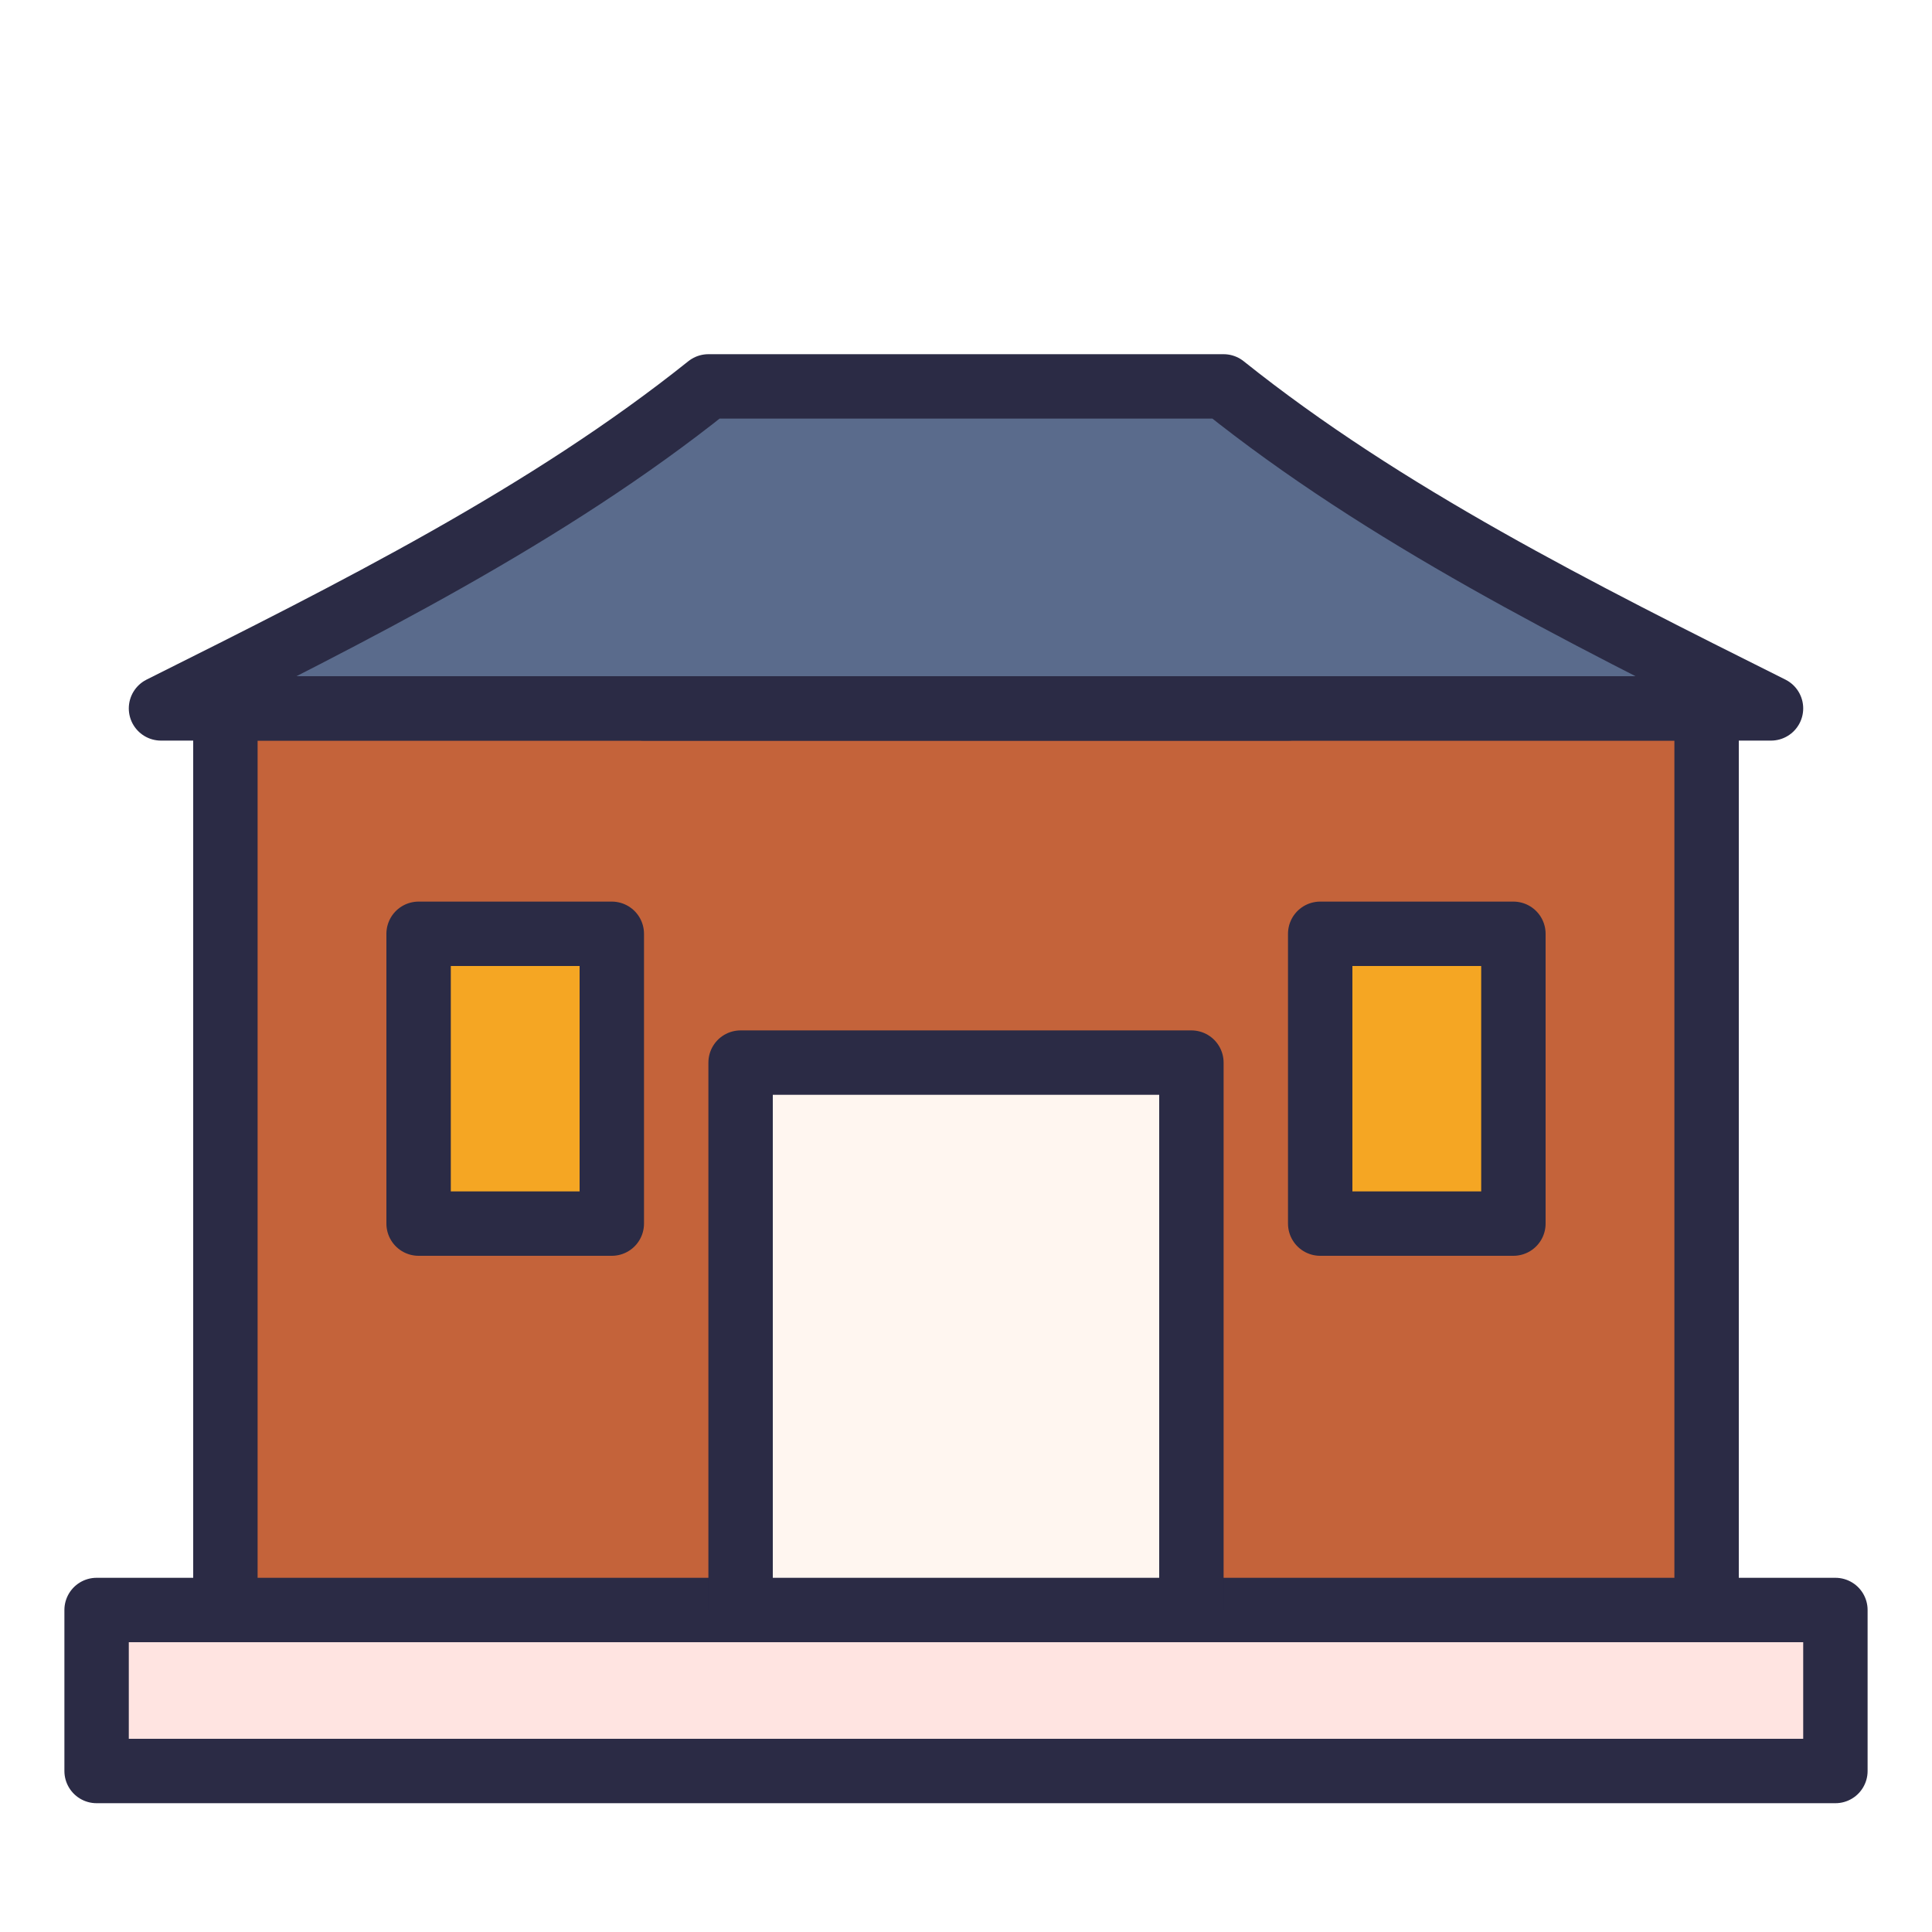
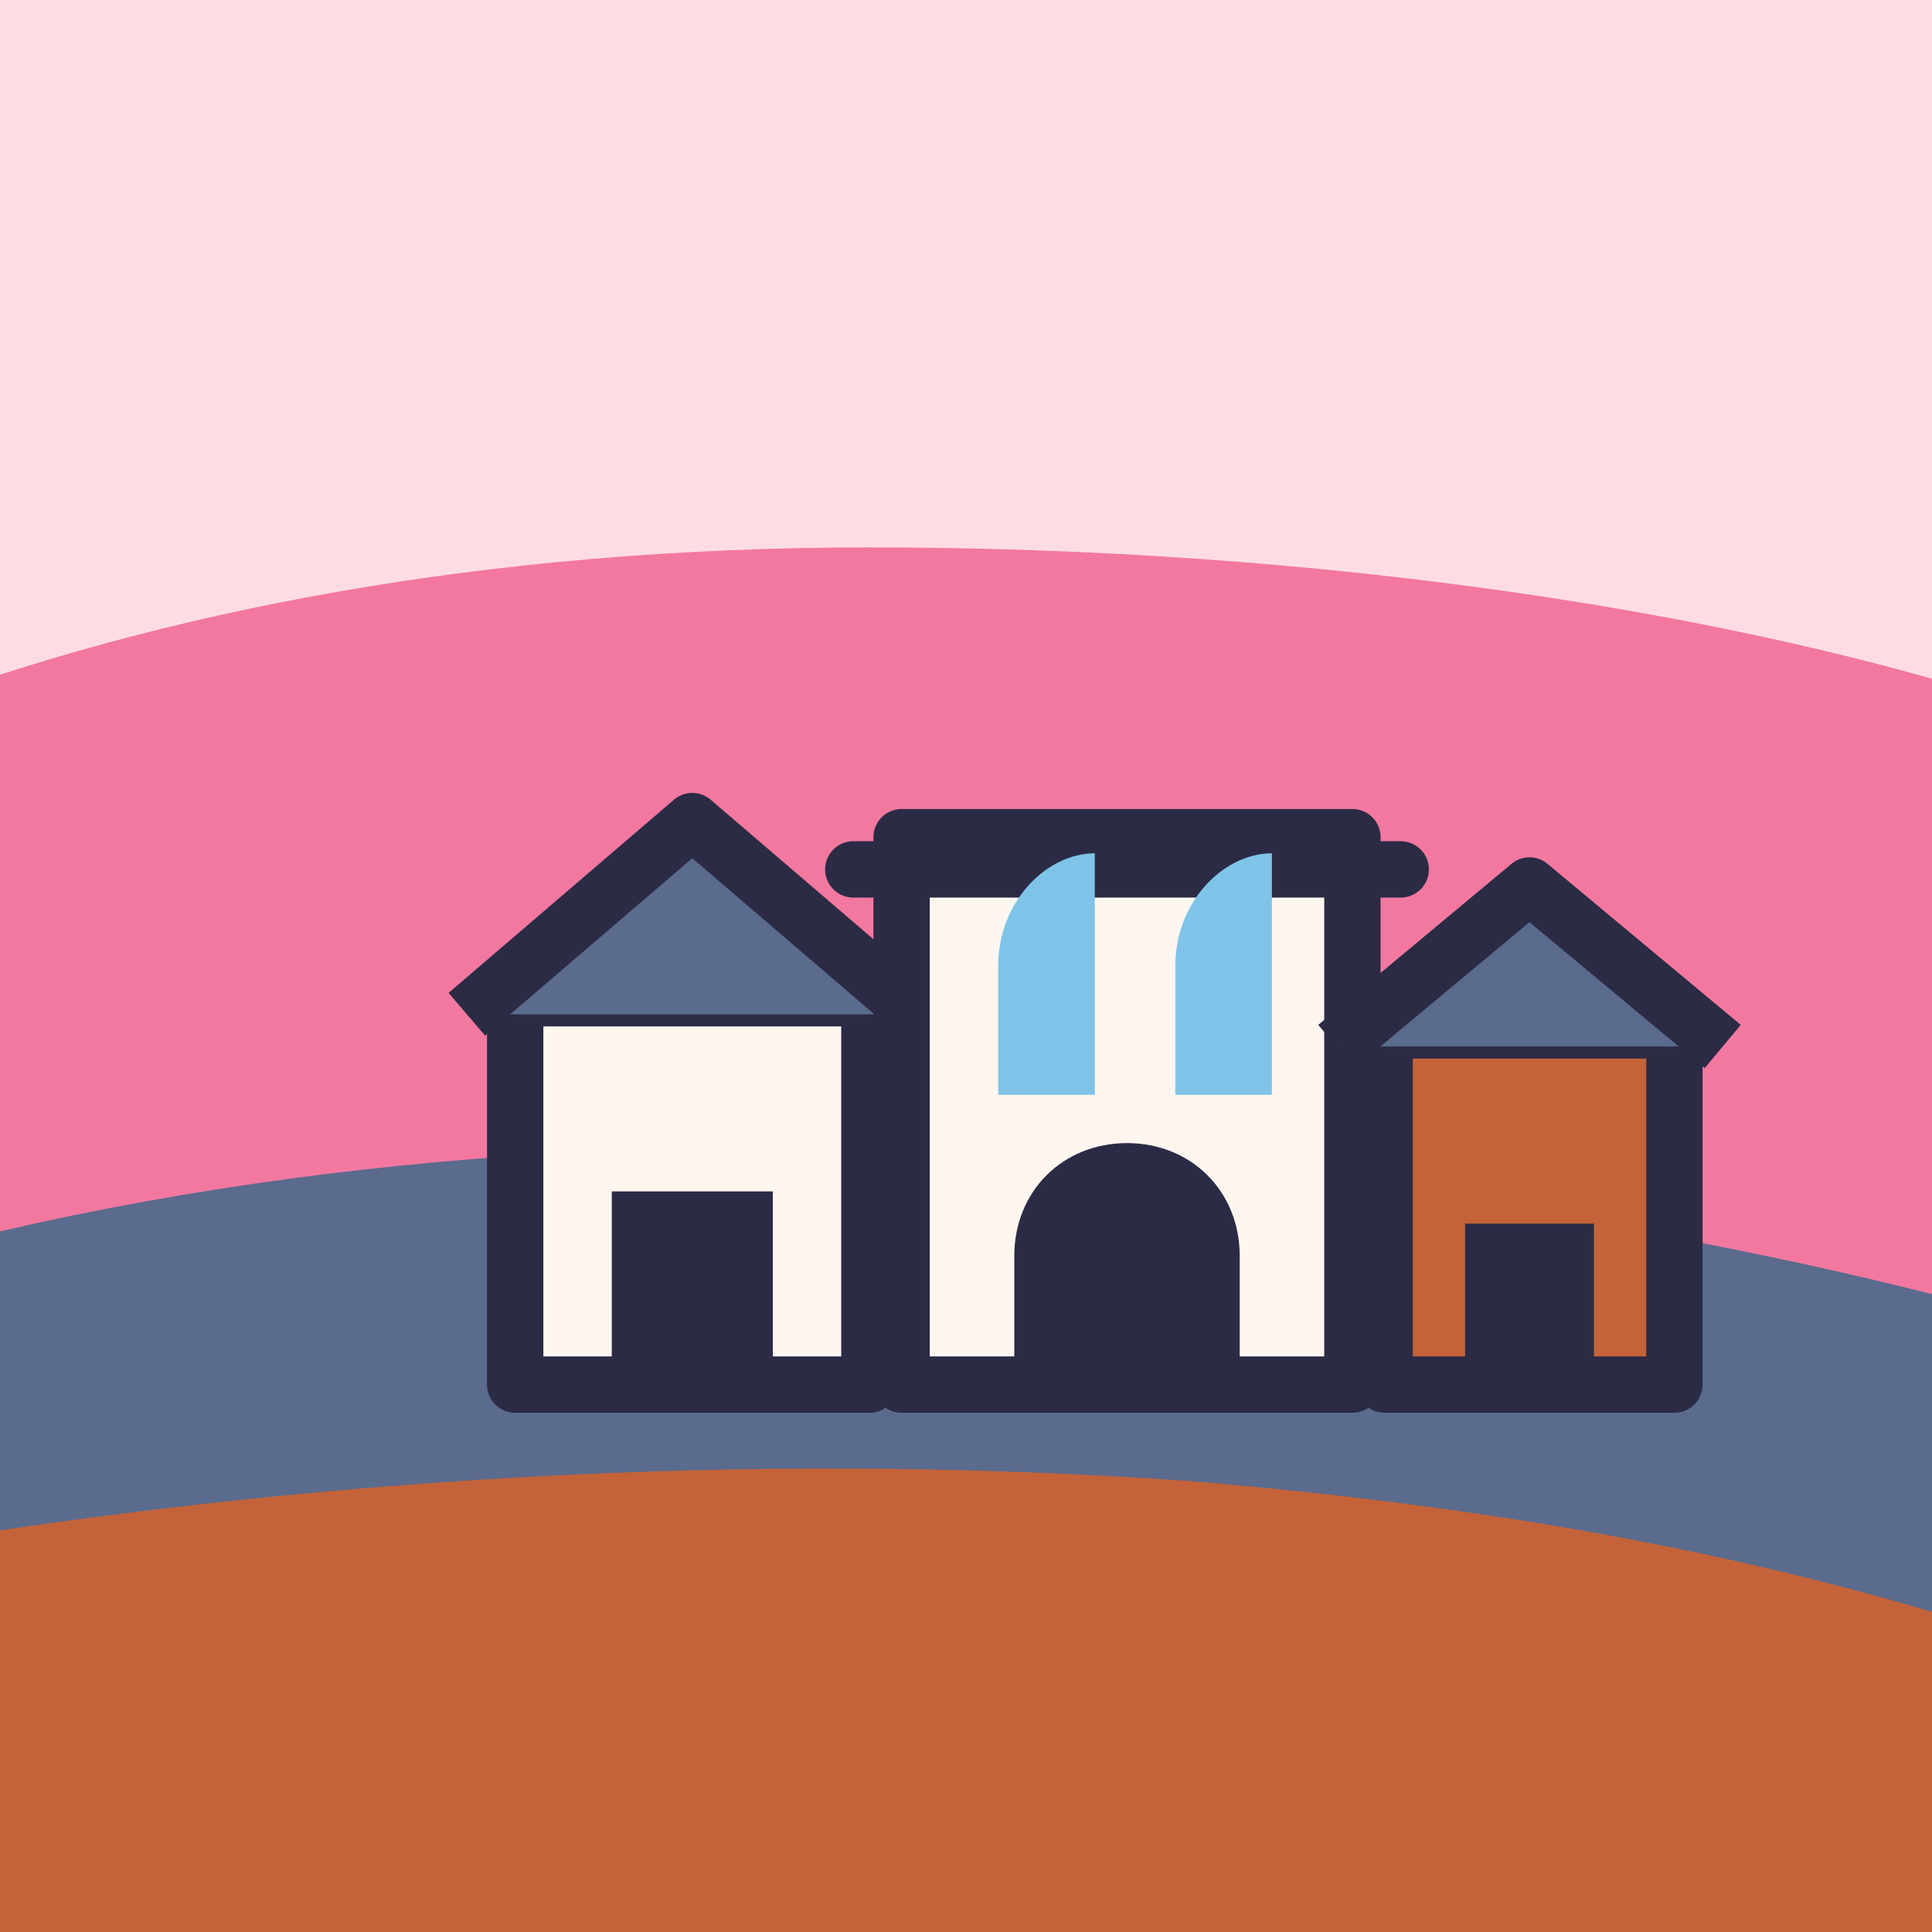
<svg xmlns="http://www.w3.org/2000/svg" viewBox="0 0 120 120" width="120" height="120" role="img" aria-label="군산 근대역사문화거리" data-landmark="gunsan-modern-history-street">
-   <g fill="none" stroke="#2B2B45" stroke-width="4" stroke-linecap="round" stroke-linejoin="round">
-     <path d="M6 100H114V110H6Z" fill="#FFE4E1" />
-     <path d="M14 44H106V100H14Z" fill="#C4633A" />
-     <path d="M46 100V66H74V100Z" fill="#FFF6F0" />
-     <path d="M26 58H38V76H26ZM82 58H94V76H82Z" fill="#F5A623" />
-     <path d="M40 44H80V28H40Z" fill="#9E3358" />
-     <path d="M10 44C22 38 34 32 44 24H76C86 32 98 38 110 44Z" fill="#5A6B8C" />
-   </g>
+   <rect x="-6" y="-6" width="132" height="132" fill="#FFDCE4" />
+   <path d="M-6 126V44C10 38 30 34 54 34C82 34 108 38 126 44V126Z" fill="#F2789F" />
+   <path d="M-6 78C16 72 42 70 66 72C92 74 112 78 126 82V126H-6Z" fill="#5A6B8D" />
+   <path d="M-6 96C18 92 46 90 74 92C98 94 114 98 126 102V126H-6Z" fill="#C4633A" />
+   <path d="M32 86V62H54V86Z" fill="#FFF6F0" stroke="#2B2B45" stroke-width="3.5" stroke-linejoin="round" />
+   <path d="M29 63L43 51L57 63" fill="#5A6B8D" stroke="#2B2B45" stroke-width="3.5" stroke-linejoin="round" />
+   <path d="M38 86V74H48V86Z" fill="#2B2B45" />
+   <path d="M56 86V52H84V86Z" fill="#FFF6F0" stroke="#2B2B45" stroke-width="3.5" stroke-linejoin="round" />
+   <path d="M53 54H87" stroke="#2B2B45" stroke-width="3.5" fill="none" stroke-linecap="round" />
+   <path d="M62 68V60C62 56 65 53 68 53V68Z" fill="#7FC4E8" />
+   <path d="M73 68V60C73 56 76 53 79 53V68Z" fill="#7FC4E8" />
+   <path d="M63 86V78C63 74 66 71 70 71C74 71 77 74 77 78V86Z" fill="#2B2B45" />
+   <path d="M86 86V64H104V86Z" fill="#C4633A" stroke="#2B2B45" stroke-width="3.5" stroke-linejoin="round" />
+   <path d="M83 65L95 55L107 65" fill="#5A6B8D" stroke="#2B2B45" stroke-width="3.5" stroke-linejoin="round" />
+   <path d="M91 86V76H99V86Z" fill="#2B2B45" />
</svg>
